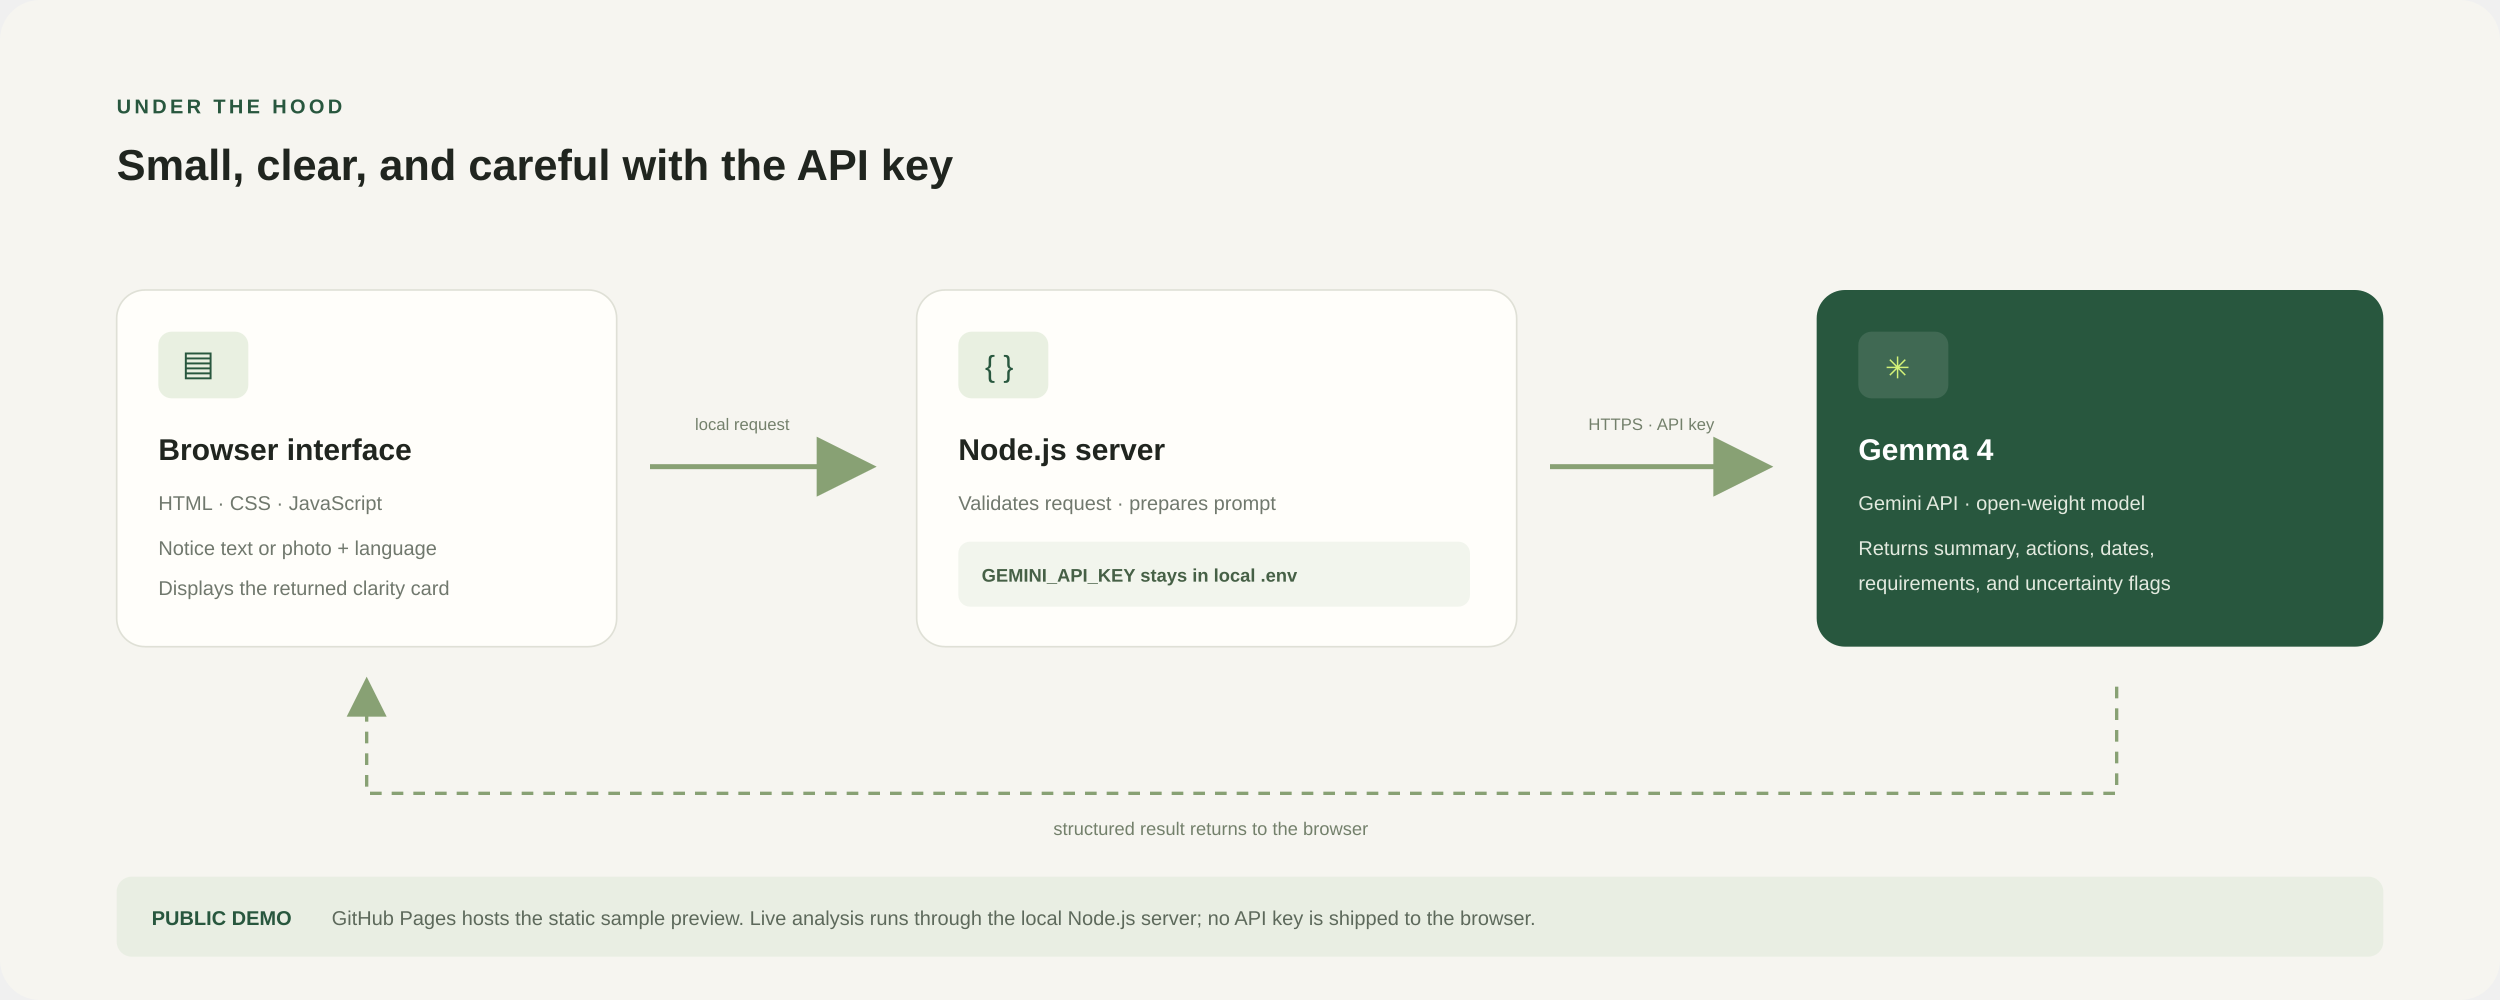
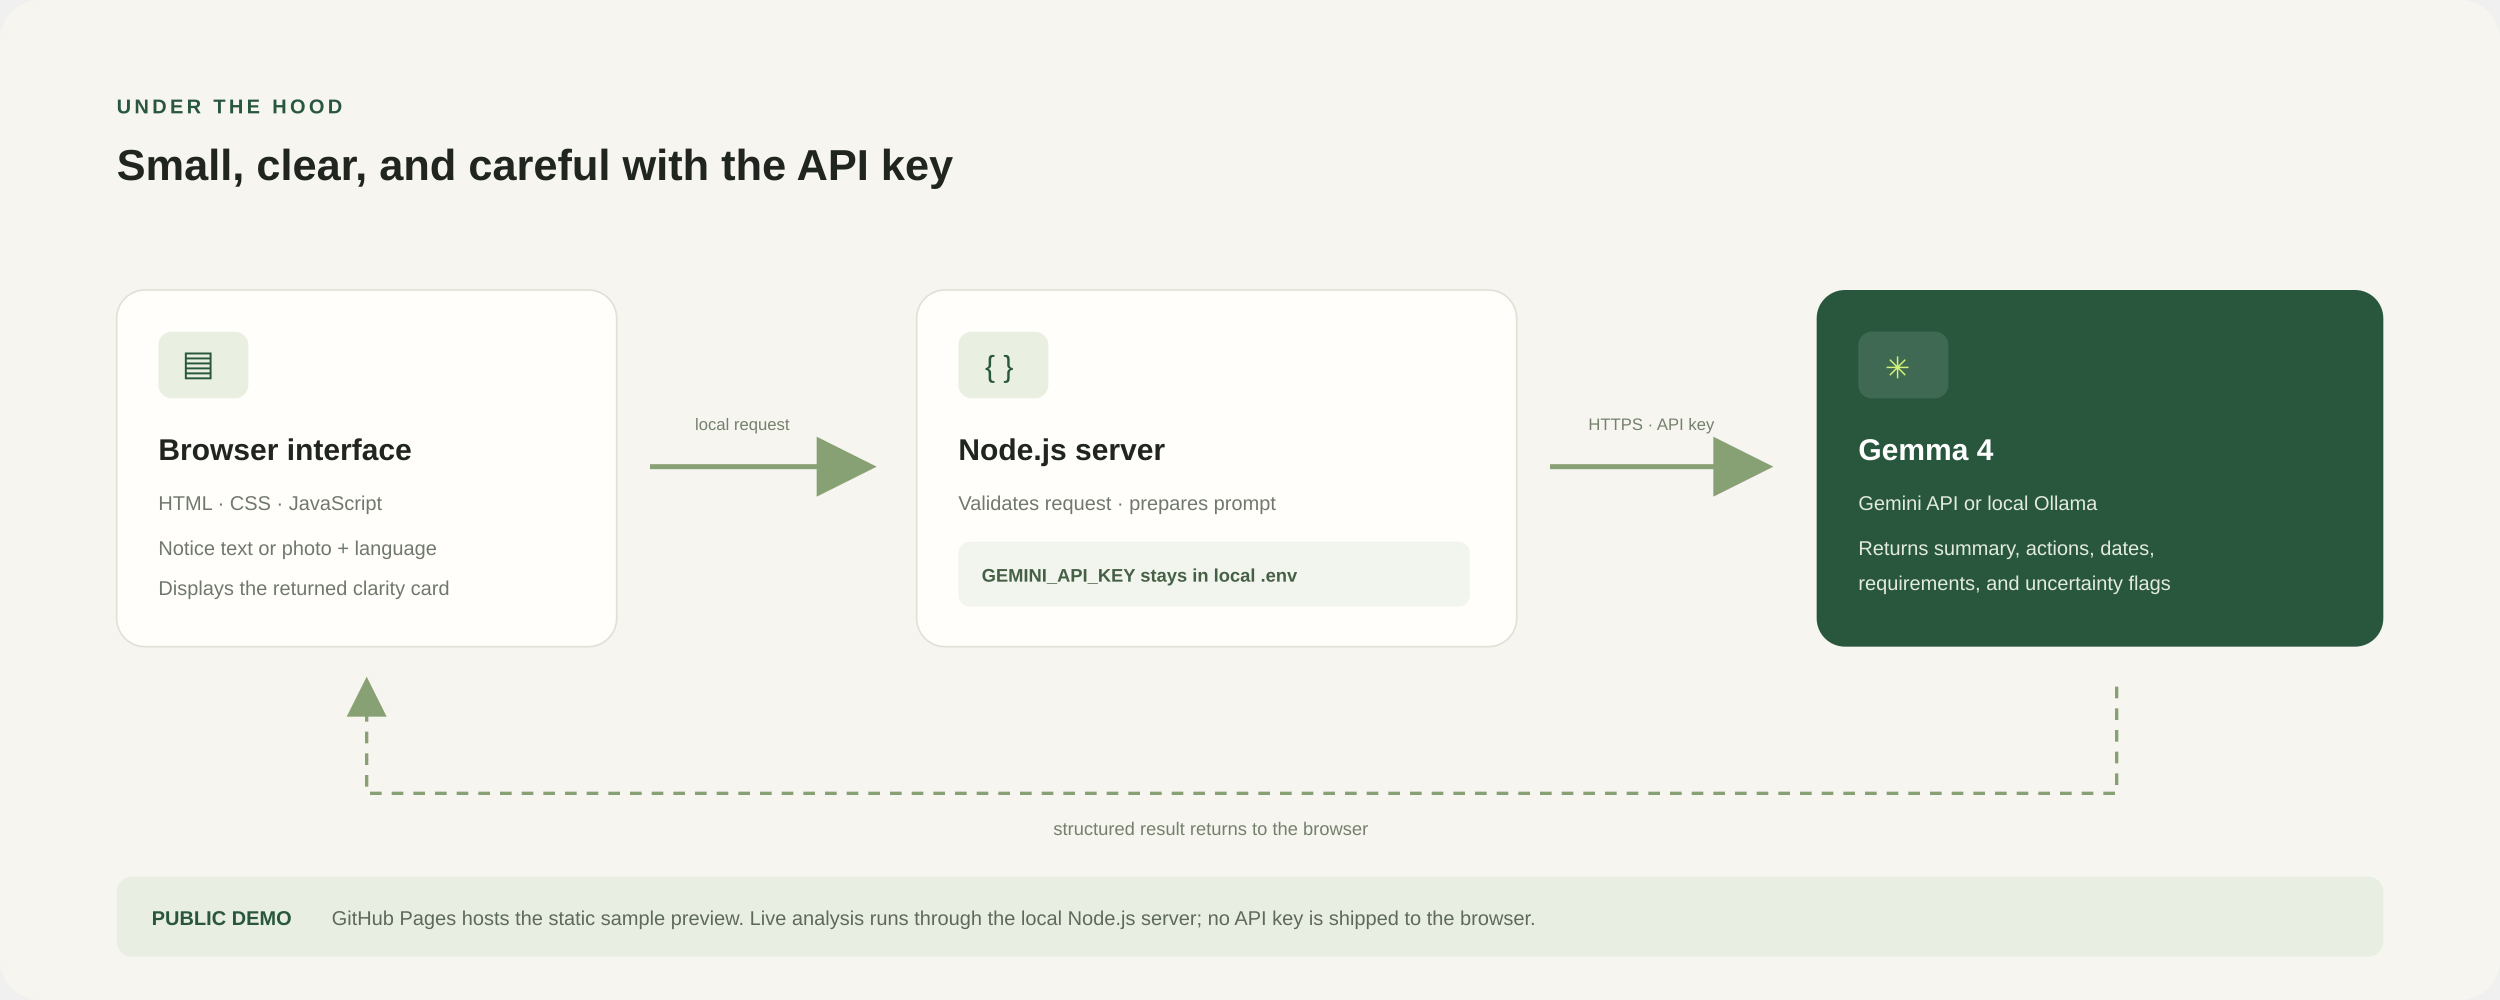
<svg xmlns="http://www.w3.org/2000/svg" width="1500" height="600" viewBox="0 0 1500 600" role="img" aria-labelledby="title desc">
  <defs>
    <marker id="arrow" markerWidth="12" markerHeight="12" refX="10" refY="6" orient="auto">
      <path d="M0 0 12 6 0 12z" fill="#88a174" />
    </marker>
  </defs>
  <rect width="1500" height="600" rx="24" fill="#f6f5f0" />
  <text x="70" y="68" fill="#28573e" font-family="Arial,sans-serif" font-size="12" font-weight="700" letter-spacing="2">UNDER THE HOOD</text>
  <text x="70" y="108" fill="#20251f" font-family="Arial,sans-serif" font-size="26" font-weight="700">Small, clear, and careful with the API key</text>
  <g transform="translate(70 174)">
    <rect width="300" height="214" rx="17" fill="#fffefa" stroke="#dfe0d6" />
    <rect x="25" y="25" width="54" height="40" rx="8" fill="#e9f0e1" />
    <text x="39" y="51" fill="#28573e" font-family="Arial,sans-serif" font-size="21">▤</text>
    <text x="25" y="102" fill="#20251f" font-family="Arial,sans-serif" font-size="18" font-weight="700">Browser interface</text>
    <text x="25" y="132" fill="#70786d" font-family="Arial,sans-serif" font-size="12">HTML · CSS · JavaScript</text>
    <text x="25" y="159" fill="#70786d" font-family="Arial,sans-serif" font-size="12">Notice text or photo + language</text>
    <text x="25" y="183" fill="#70786d" font-family="Arial,sans-serif" font-size="12">Displays the returned clarity card</text>
  </g>
  <path d="M390 280h130" stroke="#88a174" stroke-width="3" marker-end="url(#arrow)" />
  <text x="417" y="258" fill="#73806b" font-family="Arial,sans-serif" font-size="10">local request</text>
  <g transform="translate(550 174)">
    <rect width="360" height="214" rx="17" fill="#fffefa" stroke="#dfe0d6" />
    <rect x="25" y="25" width="54" height="40" rx="8" fill="#e9f0e1" />
    <text x="41" y="52" fill="#28573e" font-family="Arial,sans-serif" font-size="18">{ }</text>
    <text x="25" y="102" fill="#20251f" font-family="Arial,sans-serif" font-size="18" font-weight="700">Node.js server</text>
    <text x="25" y="132" fill="#70786d" font-family="Arial,sans-serif" font-size="12">Validates request · prepares prompt</text>
    <rect x="25" y="151" width="307" height="39" rx="7" fill="#f2f5ed" />
    <text x="39" y="175" fill="#466046" font-family="Arial,sans-serif" font-size="11" font-weight="700">GEMINI_API_KEY stays in local .env</text>
  </g>
  <path d="M930 280h128" stroke="#88a174" stroke-width="3" marker-end="url(#arrow)" />
  <text x="953" y="258" fill="#73806b" font-family="Arial,sans-serif" font-size="10">HTTPS · API key</text>
  <g transform="translate(1090 174)">
    <rect width="340" height="214" rx="17" fill="#28573e" />
    <rect x="25" y="25" width="54" height="40" rx="8" fill="#ffffff1c" />
    <text x="41" y="53" fill="#d3f278" font-family="Arial,sans-serif" font-size="18">✳</text>
    <text x="25" y="102" fill="#fff" font-family="Arial,sans-serif" font-size="18" font-weight="700">Gemma 4</text>
-     <text x="25" y="132" fill="#e3eadf" font-family="Arial,sans-serif" font-size="12">Gemini API · open-weight model</text>
+     <text x="25" y="132" fill="#e3eadf" font-family="Arial,sans-serif" font-size="12">Gemini API or local Ollama</text>
    <text x="25" y="159" fill="#e3eadf" font-family="Arial,sans-serif" font-size="12">Returns summary, actions, dates,</text>
    <text x="25" y="180" fill="#e3eadf" font-family="Arial,sans-serif" font-size="12">requirements, and uncertainty flags</text>
  </g>
  <path d="M1270 412v64H220v-66" fill="none" stroke="#88a174" stroke-width="2" stroke-dasharray="7 6" marker-end="url(#arrow)" />
  <text x="632" y="501" fill="#73806b" font-family="Arial,sans-serif" font-size="11">structured result returns to the browser</text>
  <rect x="70" y="526" width="1360" height="48" rx="9" fill="#e9eee3" />
  <text x="91" y="555" fill="#28573e" font-family="Arial,sans-serif" font-size="12" font-weight="700">PUBLIC DEMO</text>
  <text x="199" y="555" fill="#5d695b" font-family="Arial,sans-serif" font-size="12">GitHub Pages hosts the static sample preview. Live analysis runs through the local Node.js server; no API key is shipped to the browser.</text>
</svg>
